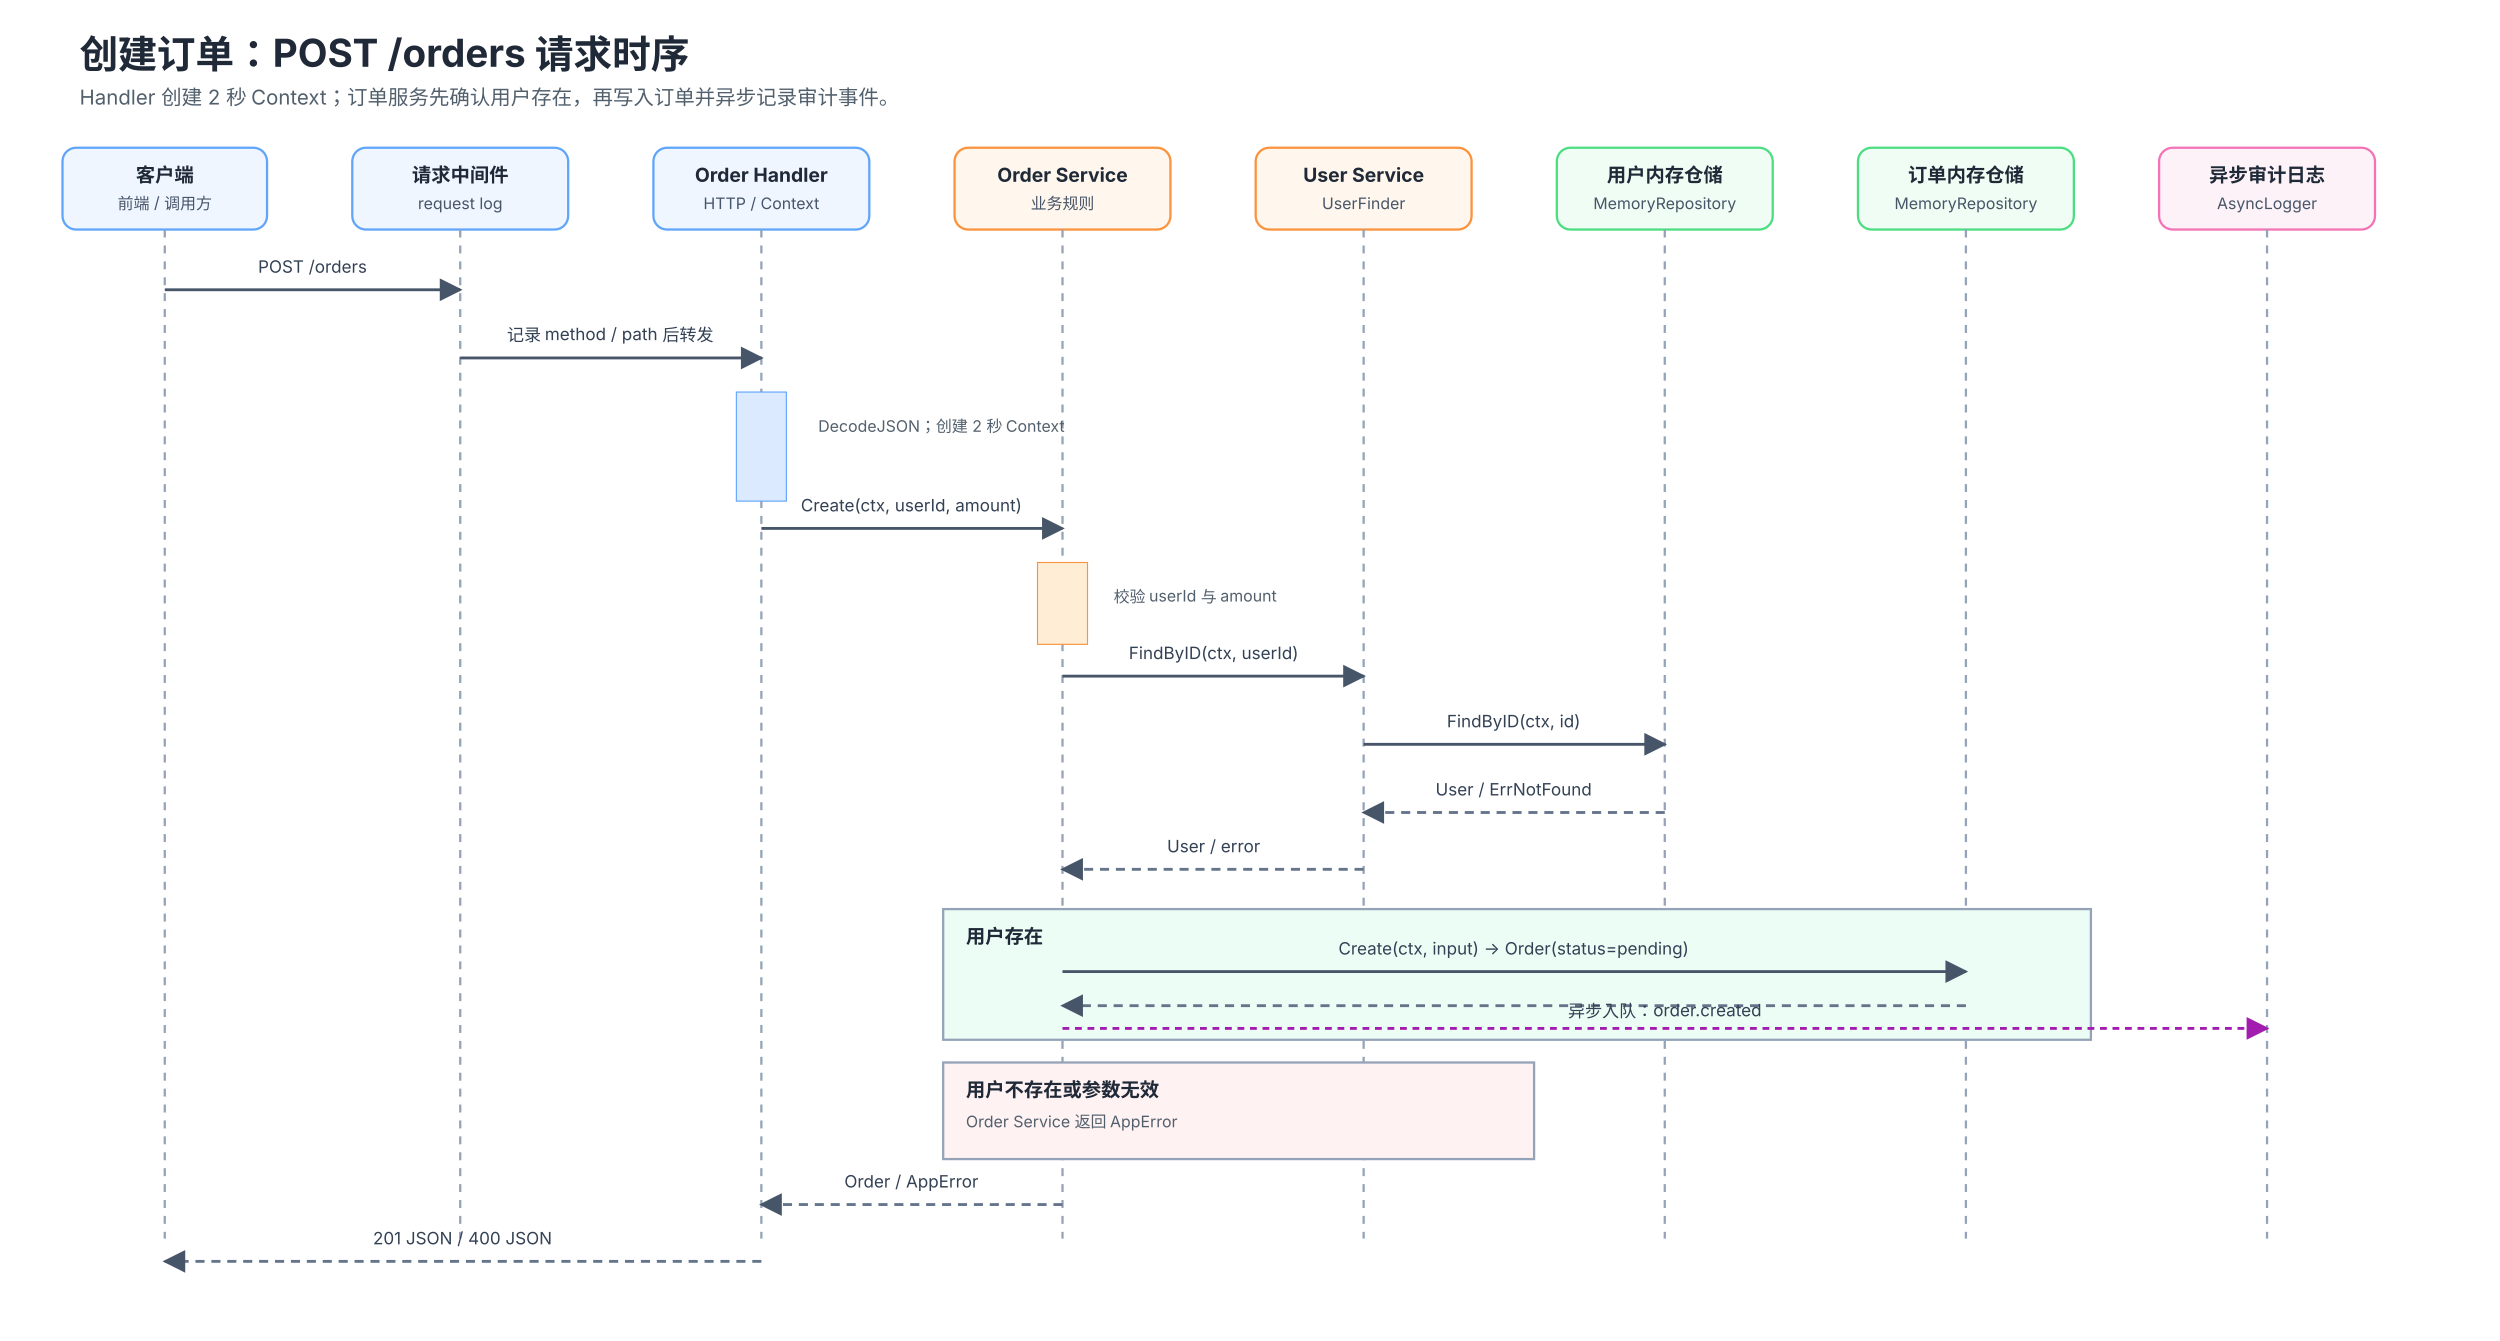
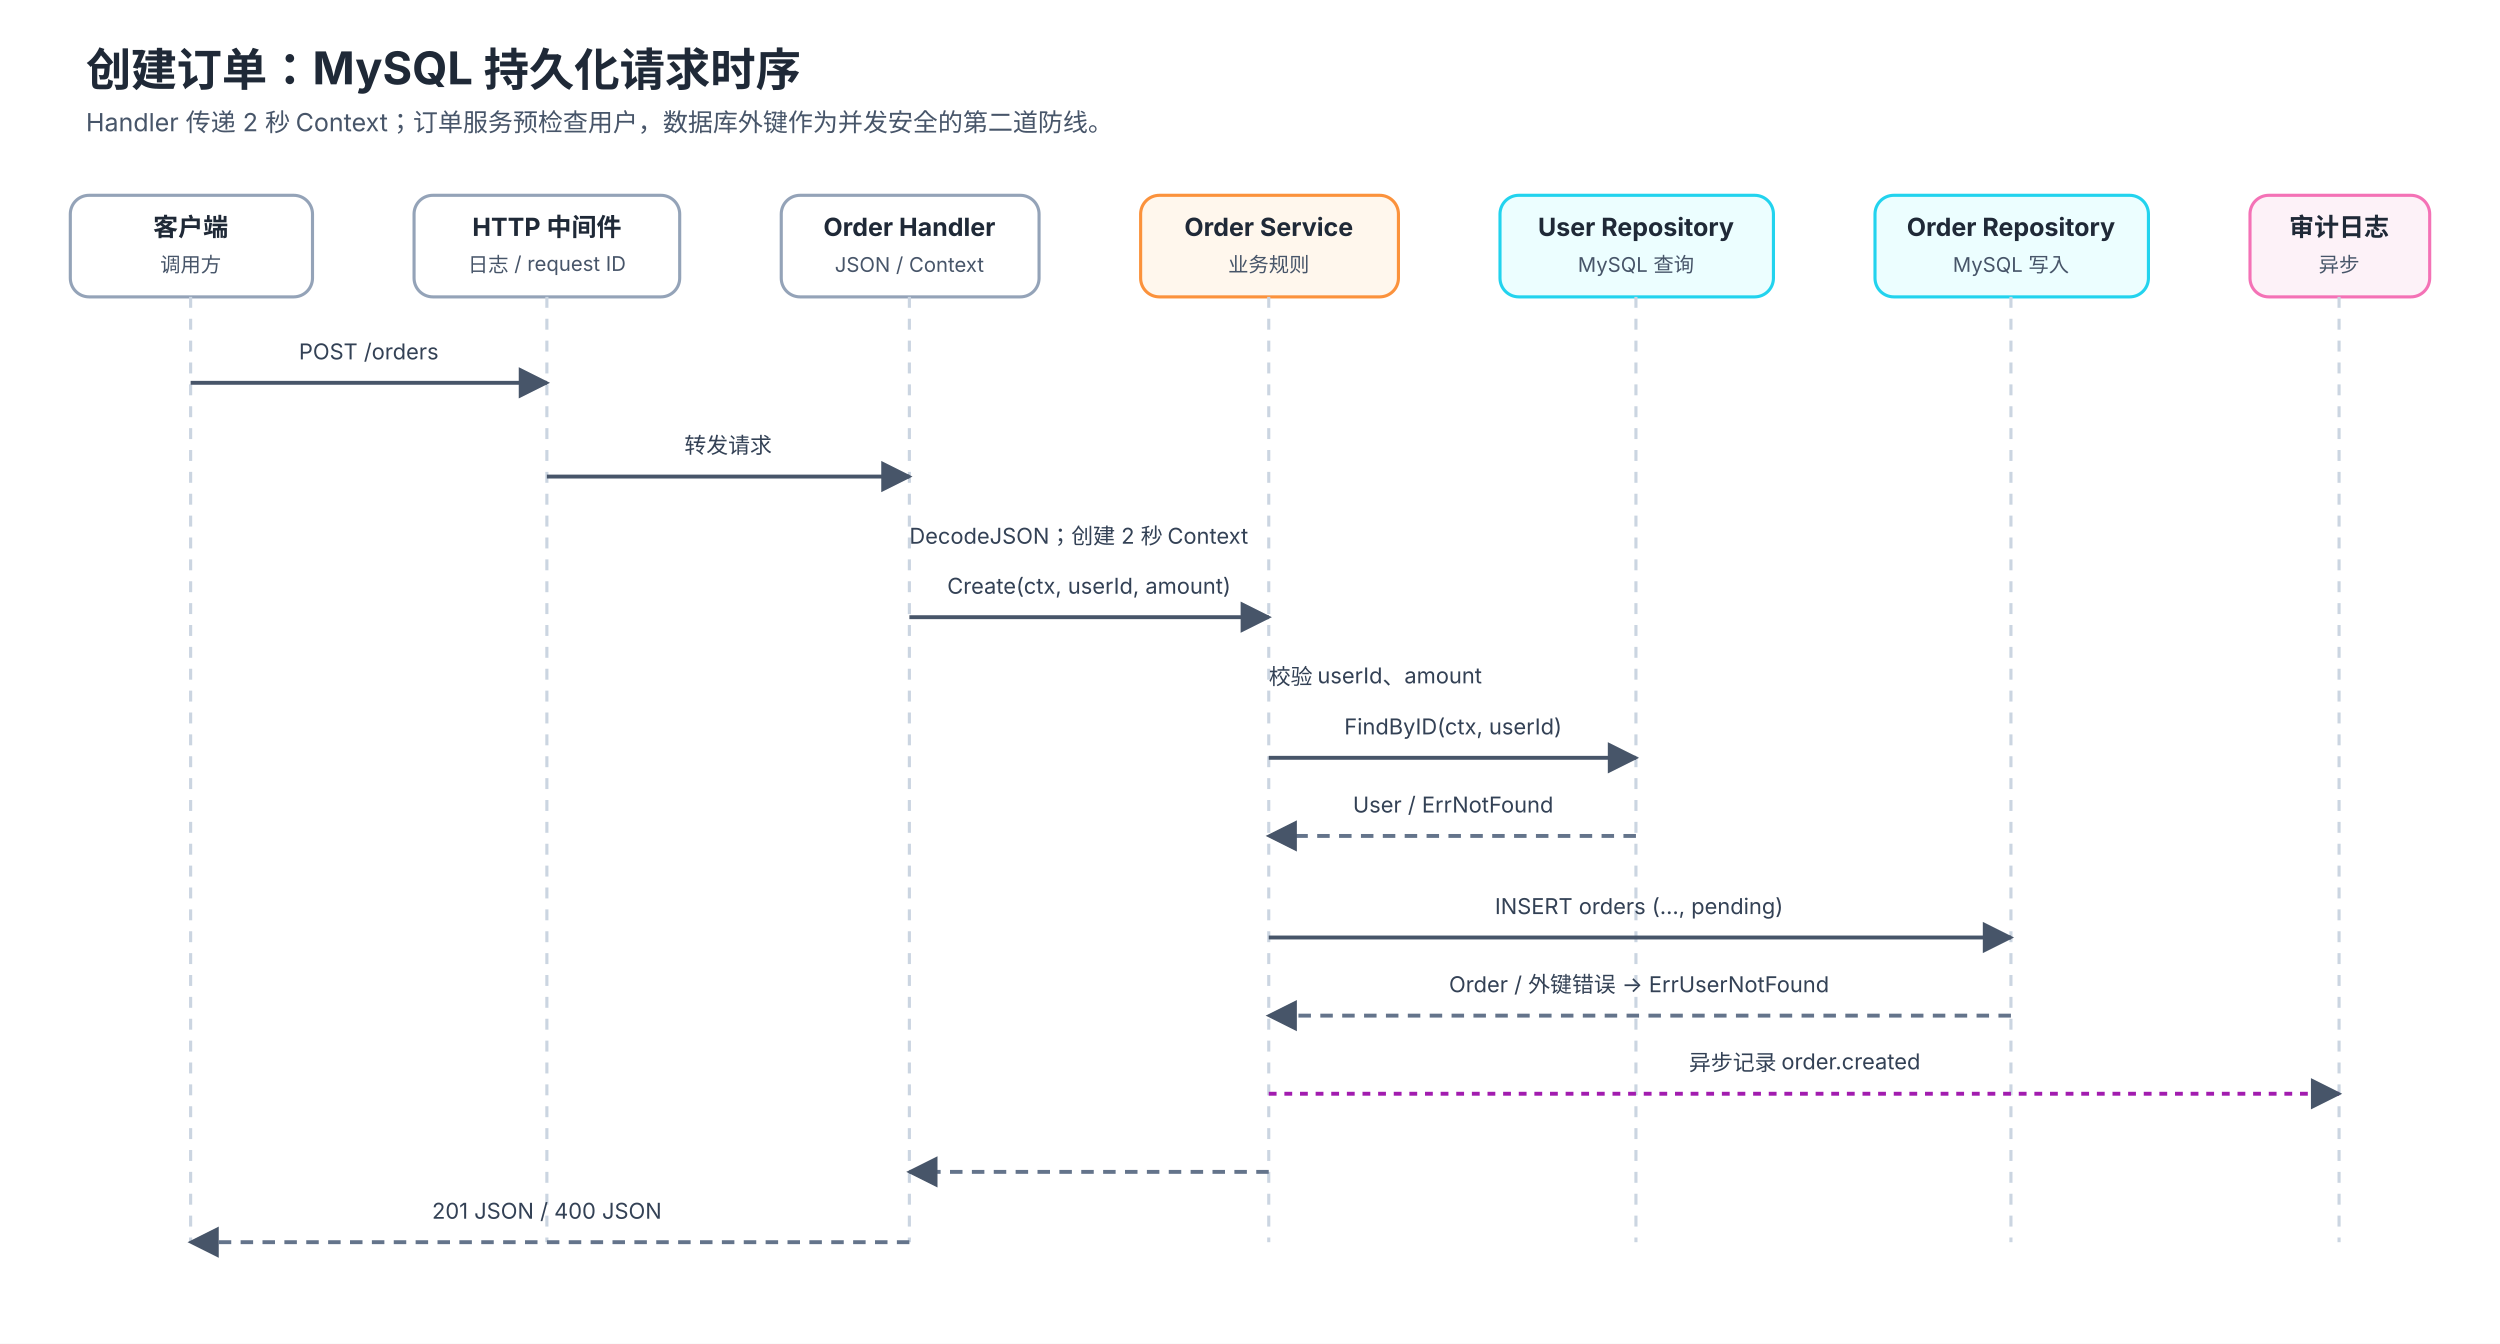
- <svg xmlns="http://www.w3.org/2000/svg" width="2200" height="1180" viewBox="0 0 2200 1180" role="img" aria-labelledby="title desc">
+ <svg xmlns="http://www.w3.org/2000/svg" width="1600" height="860" viewBox="0 0 1600 860" role="img" aria-labelledby="title desc">
  <defs>
-     <marker id="arrow" viewBox="0 0 10 10" refX="9" refY="5" markerWidth="8" markerHeight="8" orient="auto">
-       <path d="M 0 0 L 10 5 L 0 10 z" fill="#475569" />
+     <marker id="a" viewBox="0 0 10 10" refX="9" refY="5" markerWidth="8" markerHeight="8" orient="auto">
+       <path d="M0 0 10 5 0 10z" fill="#475569" />
    </marker>
-     <marker id="async" viewBox="0 0 10 10" refX="9" refY="5" markerWidth="8" markerHeight="8" orient="auto">
-       <path d="M 0 0 L 10 5 L 0 10 z" fill="#a21caf" />
-     </marker>
-     <style>
-       text { font-family: -apple-system, BlinkMacSystemFont, "Segoe UI", "PingFang SC", "Microsoft YaHei", sans-serif; fill: #1f2937; }
-       .title { font-size: 34px; font-weight: 700; }.sub { font-size: 18px; fill: #52606d; }
-       .actor { fill: #eff6ff; stroke: #60a5fa; stroke-width: 2; rx: 12; }.actor-service { fill: #fff7ed; stroke: #fb923c; }.actor-store { fill: #f0fdf4; stroke: #4ade80; }.actor-audit { fill: #fdf2f8; stroke: #f472b6; }
-       .actor-title { font-size: 17px; font-weight: 700; }.actor-sub { font-size: 14px; fill: #475569; }
-       .life { stroke: #94a3b8; stroke-width: 2; stroke-dasharray: 7 7; }.call { stroke: #475569; stroke-width: 2.5; fill: none; marker-end: url(#arrow); }.return { stroke: #64748b; stroke-width: 2.5; stroke-dasharray: 8 6; fill: none; marker-end: url(#arrow); }.async { stroke: #a21caf; stroke-width: 2.5; stroke-dasharray: 6 5; fill: none; marker-end: url(#async); }
-       .label { font-size: 15px; fill: #334155; }.small { font-size: 14px; fill: #52606d; }.alt { fill: #f8fafc; stroke: #94a3b8; stroke-width: 2; }.ok { fill: #ecfdf5; }.error { fill: #fef2f2; }
-     </style>
+     <style>text{font-family:-apple-system,BlinkMacSystemFont,'Segoe UI','PingFang SC','Microsoft YaHei',sans-serif;fill:#1f2937}.t{font-size:29px;font-weight:700}.s{font-size:16px;fill:#475569}.a{fill:#fff;stroke:#94a3b8;stroke-width:2}.svc{fill:#fff7ed;stroke:#fb923c}.db{fill:#ecfeff;stroke:#22d3ee}.log{fill:#fdf2f8;stroke:#f472b6}.at{font-size:16px;font-weight:700}.as{font-size:13px;fill:#475569}.life{stroke:#cbd5e1;stroke-width:2;stroke-dasharray:7 7}.c{stroke:#475569;stroke-width:2.5;fill:none;marker-end:url(#a)}.r{stroke:#64748b;stroke-width:2.5;stroke-dasharray:8 6;fill:none;marker-end:url(#a)}.async{stroke:#a21caf;stroke-width:2.5;stroke-dasharray:5 5;fill:none;marker-end:url(#a)}.l{font-size:14px;fill:#334155}</style>
  </defs>
-   <rect width="2200" height="1180" fill="#ffffff" />
-   <text x="70" y="60" class="title">创建订单：POST /orders 请求时序</text>
-   <text x="70" y="92" class="sub">Handler 创建 2 秒 Context；订单服务先确认用户存在，再写入订单并异步记录审计事件。</text>
-   <g>
-     <rect x="55" y="130" width="180" height="72" class="actor" />
-     <text x="145" y="160" class="actor-title" text-anchor="middle">客户端</text>
-     <text x="145" y="184" class="actor-sub" text-anchor="middle">前端 / 调用方</text>
-     <rect x="310" y="130" width="190" height="72" class="actor" />
-     <text x="405" y="160" class="actor-title" text-anchor="middle">请求中间件</text>
-     <text x="405" y="184" class="actor-sub" text-anchor="middle">request log</text>
-     <rect x="575" y="130" width="190" height="72" class="actor" />
-     <text x="670" y="160" class="actor-title" text-anchor="middle">Order Handler</text>
-     <text x="670" y="184" class="actor-sub" text-anchor="middle">HTTP / Context</text>
-     <rect x="840" y="130" width="190" height="72" class="actor actor-service" />
-     <text x="935" y="160" class="actor-title" text-anchor="middle">Order Service</text>
-     <text x="935" y="184" class="actor-sub" text-anchor="middle">业务规则</text>
-     <rect x="1105" y="130" width="190" height="72" class="actor actor-service" />
-     <text x="1200" y="160" class="actor-title" text-anchor="middle">User Service</text>
-     <text x="1200" y="184" class="actor-sub" text-anchor="middle">UserFinder</text>
-     <rect x="1370" y="130" width="190" height="72" class="actor actor-store" />
-     <text x="1465" y="160" class="actor-title" text-anchor="middle">用户内存仓储</text>
-     <text x="1465" y="184" class="actor-sub" text-anchor="middle">MemoryRepository</text>
-     <rect x="1635" y="130" width="190" height="72" class="actor actor-store" />
-     <text x="1730" y="160" class="actor-title" text-anchor="middle">订单内存仓储</text>
-     <text x="1730" y="184" class="actor-sub" text-anchor="middle">MemoryRepository</text>
-     <rect x="1900" y="130" width="190" height="72" class="actor actor-audit" />
-     <text x="1995" y="160" class="actor-title" text-anchor="middle">异步审计日志</text>
-     <text x="1995" y="184" class="actor-sub" text-anchor="middle">AsyncLogger</text>
+   <rect width="1600" height="860" fill="#fff" />
+   <text x="55" y="55" class="t">创建订单：MySQL 持久化请求时序</text>
+   <text x="55" y="84" class="s">Handler 传递 2 秒 Context；订单服务预检查用户，数据库外键作为并发安全的第二道防线。</text>
+   <g text-anchor="middle">
+     <rect x="45" y="125" width="155" height="65" rx="12" class="a" />
+     <text x="122" y="151" class="at">客户端</text>
+     <text x="122" y="174" class="as">调用方</text>
+     <rect x="265" y="125" width="170" height="65" rx="12" class="a" />
+     <text x="350" y="151" class="at">HTTP 中间件</text>
+     <text x="350" y="174" class="as">日志 / request ID</text>
+     <rect x="500" y="125" width="165" height="65" rx="12" class="a" />
+     <text x="582" y="151" class="at">Order Handler</text>
+     <text x="582" y="174" class="as">JSON / Context</text>
+     <rect x="730" y="125" width="165" height="65" rx="12" class="a svc" />
+     <text x="812" y="151" class="at">Order Service</text>
+     <text x="812" y="174" class="as">业务规则</text>
+     <rect x="960" y="125" width="175" height="65" rx="12" class="a db" />
+     <text x="1047" y="151" class="at">User Repository</text>
+     <text x="1047" y="174" class="as">MySQL 查询</text>
+     <rect x="1200" y="125" width="175" height="65" rx="12" class="a db" />
+     <text x="1287" y="151" class="at">Order Repository</text>
+     <text x="1287" y="174" class="as">MySQL 写入</text>
+     <rect x="1440" y="125" width="115" height="65" rx="12" class="a log" />
+     <text x="1497" y="151" class="at">审计日志</text>
+     <text x="1497" y="174" class="as">异步</text>
  </g>
  <g class="life">
-     <path d="M145 202 V1090" />
-     <path d="M405 202 V1090" />
-     <path d="M670 202 V1090" />
-     <path d="M935 202 V1090" />
-     <path d="M1200 202 V1090" />
-     <path d="M1465 202 V1090" />
-     <path d="M1730 202 V1090" />
-     <path d="M1995 202 V1090" />
+     <path d="M122 190V795" />
+     <path d="M350 190V795" />
+     <path d="M582 190V795" />
+     <path d="M812 190V795" />
+     <path d="M1047 190V795" />
+     <path d="M1287 190V795" />
+     <path d="M1497 190V795" />
  </g>
-   <path d="M145 255 H405" class="call" />
-   <text x="275" y="240" class="label" text-anchor="middle">POST /orders</text>
-   <path d="M405 315 H670" class="call" />
-   <text x="537" y="300" class="label" text-anchor="middle">记录 method / path 后转发</text>
-   <rect x="648" y="345" width="44" height="96" fill="#dbeafe" stroke="#60a5fa" />
-   <text x="720" y="380" class="small">DecodeJSON；创建 2 秒 Context</text>
-   <path d="M670 465 H935" class="call" />
-   <text x="802" y="450" class="label" text-anchor="middle">Create(ctx, userId, amount)</text>
-   <rect x="913" y="495" width="44" height="72" fill="#ffedd5" stroke="#fb923c" />
-   <text x="980" y="530" class="small">校验 userId 与 amount</text>
-   <path d="M935 595 H1200" class="call" />
-   <text x="1068" y="580" class="label" text-anchor="middle">FindByID(ctx, userId)</text>
-   <path d="M1200 655 H1465" class="call" />
-   <text x="1332" y="640" class="label" text-anchor="middle">FindByID(ctx, id)</text>
-   <path d="M1465 715 H1200" class="return" />
-   <text x="1332" y="700" class="label" text-anchor="middle">User / ErrNotFound</text>
-   <path d="M1200 765 H935" class="return" />
-   <text x="1068" y="750" class="label" text-anchor="middle">User / error</text>
-   <rect x="830" y="800" width="1010" height="115" class="alt ok" />
-   <text x="850" y="830" class="actor-title">用户存在</text>
-   <path d="M935 855 H1730" class="call" />
-   <text x="1332" y="840" class="label" text-anchor="middle">Create(ctx, input) → Order(status=pending)</text>
-   <path d="M1730 885 H935" class="return" />
-   <path d="M935 905 H1995" class="async" />
-   <text x="1465" y="895" class="label" text-anchor="middle" fill="#a21caf">异步入队：order.created</text>
-   <rect x="830" y="935" width="520" height="85" class="alt error" />
-   <text x="850" y="965" class="actor-title">用户不存在或参数无效</text>
-   <text x="850" y="992" class="small">Order Service 返回 AppError</text>
-   <path d="M935 1060 H670" class="return" />
-   <text x="802" y="1045" class="label" text-anchor="middle">Order / AppError</text>
-   <path d="M670 1110 H145" class="return" />
-   <text x="407" y="1095" class="label" text-anchor="middle">201 JSON / 400 JSON</text>
+   <path d="M122 245H350" class="c" />
+   <text x="236" y="230" class="l" text-anchor="middle">POST /orders</text>
+   <path d="M350 305H582" class="c" />
+   <text x="466" y="290" class="l" text-anchor="middle">转发请求</text>
+   <text x="582" y="348" class="l">DecodeJSON；创建 2 秒 Context</text>
+   <path d="M582 395H812" class="c" />
+   <text x="697" y="380" class="l" text-anchor="middle">Create(ctx, userId, amount)</text>
+   <text x="812" y="438" class="l">校验 userId、amount</text>
+   <path d="M812 485H1047" class="c" />
+   <text x="930" y="470" class="l" text-anchor="middle">FindByID(ctx, userId)</text>
+   <path d="M1047 535H812" class="r" />
+   <text x="930" y="520" class="l" text-anchor="middle">User / ErrNotFound</text>
+   <path d="M812 600H1287" class="c" />
+   <text x="1049" y="585" class="l" text-anchor="middle">INSERT orders (..., pending)</text>
+   <path d="M1287 650H812" class="r" />
+   <text x="1049" y="635" class="l" text-anchor="middle">Order / 外键错误 → ErrUserNotFound</text>
+   <path d="M812 700H1497" class="async" />
+   <text x="1155" y="685" class="l" text-anchor="middle">异步记录 order.created</text>
+   <path d="M812 750H582" class="r" />
+   <path d="M582 795H122" class="r" />
+   <text x="350" y="780" class="l" text-anchor="middle">201 JSON / 400 JSON</text>
</svg>
